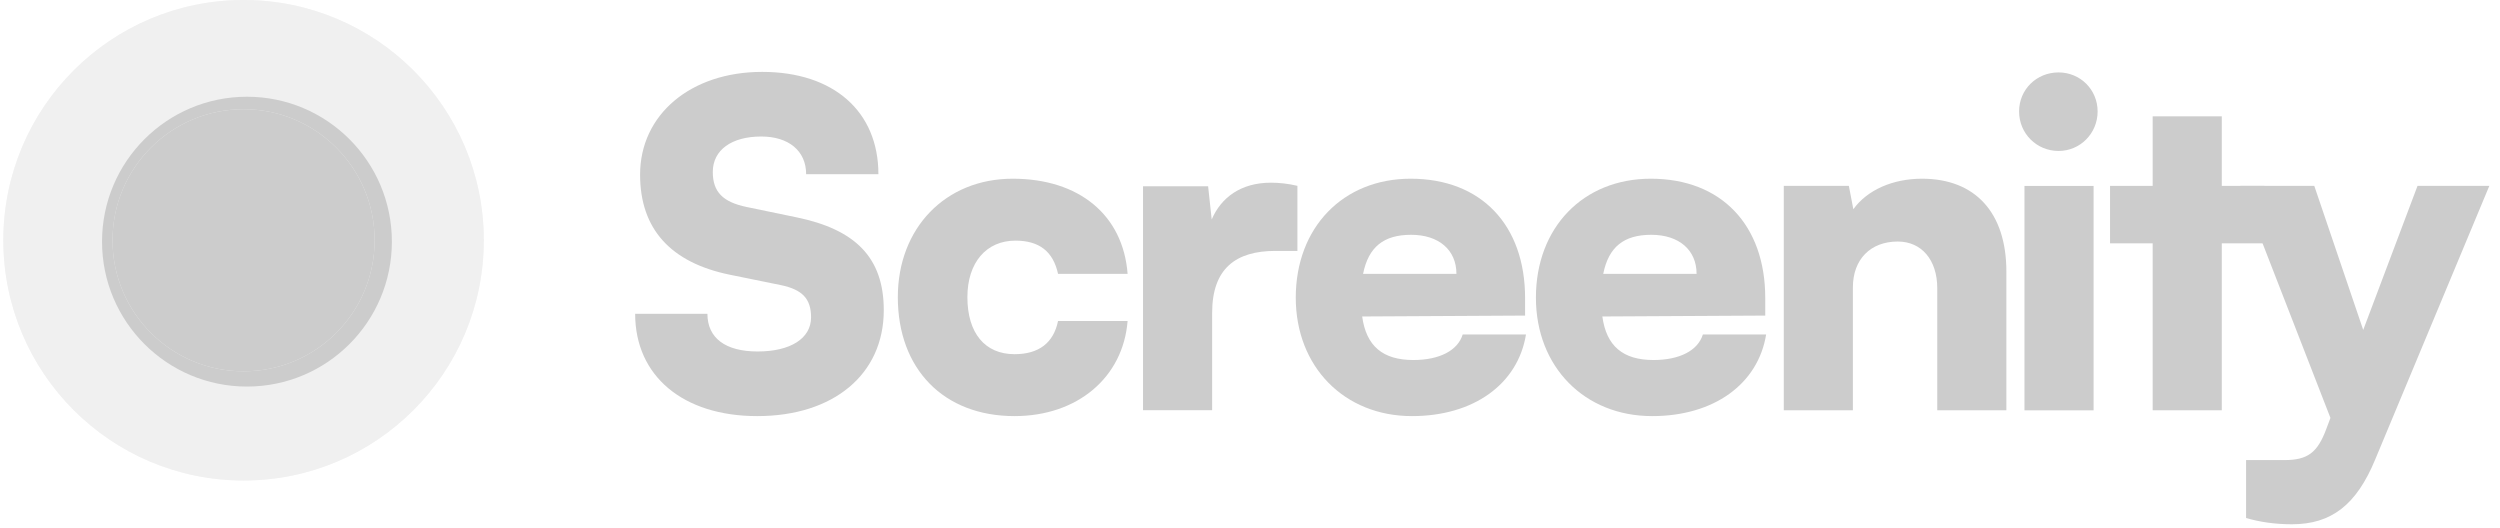
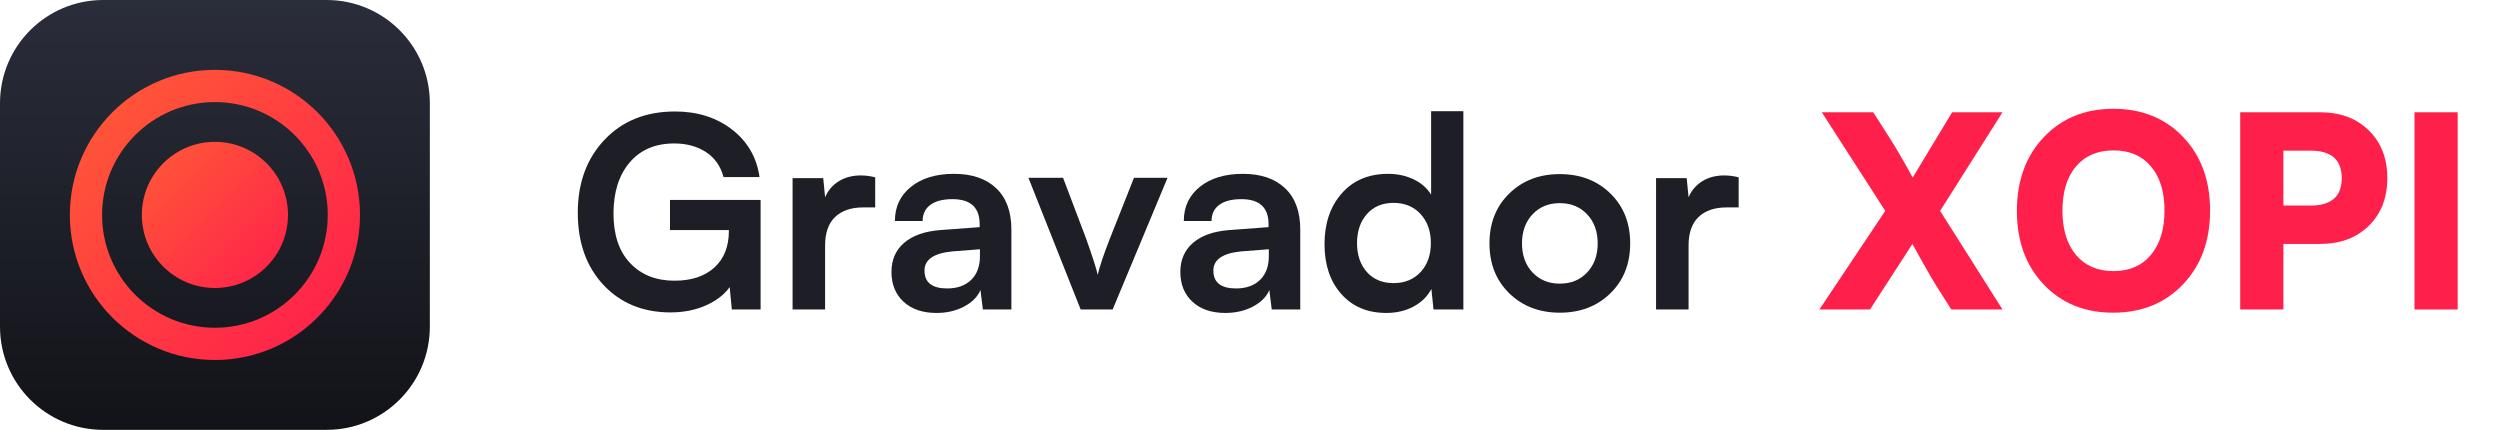
- <svg xmlns="http://www.w3.org/2000/svg" width="147" height="31" viewBox="0 0 147 31" fill="none">
-   <g opacity="0.2">
-     <g opacity="0.3">
-       <path d="M28.448 14.127C28.448 21.929 22.124 28.254 14.322 28.254C6.52 28.254 0.195 21.929 0.195 14.127C0.195 6.325 6.52 0 14.322 0C22.124 0 28.448 6.325 28.448 14.127Z" fill="#9D9D9D" />
-       <path d="M28.448 14.127C28.448 21.929 22.124 28.254 14.322 28.254C6.52 28.254 0.195 21.929 0.195 14.127C0.195 6.325 6.52 0 14.322 0C22.124 0 28.448 6.325 28.448 14.127Z" fill="black" />
-     </g>
-     <path d="M132.069 30.457V27.053H134.312C135.684 27.053 136.265 26.631 136.793 25.206L137.03 24.573L131.726 10.93H136.08L138.957 19.4L142.15 10.93H146.372L139.669 27C138.561 29.692 137.083 30.827 134.761 30.827C133.784 30.827 132.861 30.695 132.069 30.457Z" fill="black" />
-     <path d="M130.641 24.124H126.577V14.308H124.07V10.93H126.577V6.84H130.641V10.93H133.147V14.308H130.641V24.124Z" fill="black" />
-     <path d="M121.044 8.876C119.751 8.876 118.722 7.847 118.722 6.554C118.722 5.261 119.751 4.258 121.044 4.258C122.311 4.258 123.34 5.261 123.34 6.554C123.34 7.847 122.311 8.876 121.044 8.876ZM119.039 24.128V10.934H123.103V24.128H119.039Z" fill="black" />
-     <path d="M108.95 24.124H104.886V10.93H108.713L108.976 12.302C109.794 11.168 111.299 10.508 113.014 10.508C116.154 10.508 117.975 12.513 117.975 15.97V24.124H113.911V16.947C113.911 15.284 112.988 14.202 111.589 14.202C109.979 14.202 108.95 15.258 108.95 16.894V24.124Z" fill="black" />
-     <path d="M97.147 24.467C93.162 24.467 90.312 21.565 90.312 17.501C90.312 13.384 93.083 10.508 97.067 10.508C101.21 10.508 103.797 13.226 103.797 17.527V18.556L94.218 18.609C94.455 20.351 95.431 21.169 97.226 21.169C98.756 21.169 99.838 20.615 100.129 19.665H103.849C103.374 22.594 100.762 24.467 97.147 24.467ZM97.094 13.806C95.484 13.806 94.587 14.519 94.27 16.102H99.759C99.759 14.704 98.73 13.806 97.094 13.806Z" fill="black" />
-     <path d="M83.025 24.467C79.041 24.467 76.191 21.565 76.191 17.501C76.191 13.384 78.962 10.508 82.946 10.508C87.089 10.508 89.675 13.226 89.675 17.527V18.556L80.096 18.609C80.334 20.351 81.31 21.169 83.105 21.169C84.635 21.169 85.717 20.615 86.007 19.665H89.728C89.253 22.594 86.641 24.467 83.025 24.467ZM82.973 13.806C81.363 13.806 80.466 14.519 80.149 16.102H85.638C85.638 14.704 84.609 13.806 82.973 13.806Z" fill="black" />
-     <path d="M76.288 10.927V14.753H74.995C72.673 14.753 71.274 15.782 71.274 18.395V24.121H67.21V10.953H71.037L71.248 12.906C71.802 11.613 72.963 10.742 74.731 10.742C75.206 10.742 75.734 10.795 76.288 10.927Z" fill="black" />
-     <path d="M52.792 17.474C52.792 13.411 55.59 10.508 59.548 10.508C63.453 10.508 66.04 12.645 66.303 16.102H62.213C61.923 14.783 61.105 14.149 59.706 14.149C57.991 14.149 56.883 15.443 56.883 17.474C56.883 19.585 57.912 20.826 59.654 20.826C61.078 20.826 61.949 20.166 62.213 18.873H66.303C66.04 22.198 63.348 24.467 59.654 24.467C55.484 24.467 52.792 21.697 52.792 17.474Z" fill="black" />
-     <path d="M37.637 10.27C37.637 6.733 40.619 4.227 44.815 4.227C49.011 4.227 51.65 6.549 51.65 10.243H47.401C47.401 8.871 46.372 8.027 44.762 8.027C43.021 8.027 41.912 8.818 41.912 10.111C41.912 11.299 42.519 11.879 43.892 12.169L46.821 12.776C50.304 13.489 51.966 15.151 51.966 18.239C51.966 22.012 49.011 24.467 44.525 24.467C40.171 24.467 37.347 22.118 37.347 18.45H41.596C41.596 19.875 42.651 20.667 44.551 20.667C46.478 20.667 47.691 19.901 47.691 18.661C47.691 17.579 47.19 17.025 45.897 16.761L42.915 16.154C39.432 15.442 37.637 13.463 37.637 10.27Z" fill="black" />
-     <circle cx="14.521" cy="14.209" r="8.521" fill="black" />
-     <path d="M22.028 14.127C22.028 18.383 18.578 21.833 14.322 21.833C10.067 21.833 6.617 18.383 6.617 14.127C6.617 9.872 10.067 6.422 14.322 6.422C18.578 6.422 22.028 9.872 22.028 14.127Z" fill="#9D9D9D" />
-     <path d="M22.028 14.127C22.028 18.383 18.578 21.833 14.322 21.833C10.067 21.833 6.617 18.383 6.617 14.127C6.617 9.872 10.067 6.422 14.322 6.422C18.578 6.422 22.028 9.872 22.028 14.127Z" fill="black" />
+ <svg xmlns="http://www.w3.org/2000/svg" width="180.3" height="31" viewBox="0 0 180.3 31" fill="none">
+   <g>
+     <defs>
+       <linearGradient id="bgg31" x1="0" y1="0" x2="0" y2="1">
+         <stop offset="0" stop-color="#2A2D3A" />
+         <stop offset="1" stop-color="#121318" />
+       </linearGradient>
+       <linearGradient id="rdg31" x1="0" y1="0" x2="1" y2="1">
+         <stop offset="0" stop-color="#FF5A36" />
+         <stop offset="1" stop-color="#FF1F4B" />
+       </linearGradient>
+     </defs>
+     <rect x="0" y="0" width="31" height="31" rx="7.44" fill="url(#bgg31)" />
+     <circle cx="15.5" cy="15.5" r="9.3" fill="none" stroke="url(#rdg31)" stroke-width="2.325" />
+     <circle cx="15.5" cy="15.5" r="5.27" fill="url(#rdg31)" />
  </g>
+   <path d="M48.627 10.346Q46.571 10.346 45.408 11.72Q44.245 13.094 44.245 15.401Q44.245 17.707 45.446 18.976Q46.648 20.244 48.646 20.244Q50.472 20.244 51.52 19.293Q52.567 18.341 52.567 16.65V16.592H48.32V14.421H54.855V22.32H52.779L52.625 20.706Q52.029 21.532 50.895 22.032Q49.761 22.531 48.358 22.531Q45.379 22.531 43.524 20.552Q41.67 18.572 41.67 15.343Q41.67 12.114 43.601 10.077Q45.533 8.04 48.685 8.04Q51.107 8.04 52.788 9.337Q54.47 10.634 54.778 12.768H52.183Q51.856 11.576 50.905 10.961Q49.953 10.346 48.627 10.346Z" fill="#1E1F26" />
+   <path d="M63.119 12.787V14.959H62.254Q60.947 14.959 60.226 15.651Q59.506 16.343 59.506 17.707V22.32H57.161V12.845H59.371L59.506 14.228Q59.813 13.498 60.486 13.075Q61.159 12.652 62.081 12.652Q62.581 12.652 63.119 12.787Z" fill="#1E1F26" />
+   <path d="M67.54 22.57Q66.041 22.57 65.166 21.763Q64.292 20.955 64.292 19.61Q64.292 18.303 65.204 17.515Q66.117 16.727 67.809 16.592L70.653 16.381V16.17Q70.653 14.363 68.693 14.363Q67.655 14.363 67.098 14.776Q66.54 15.189 66.54 15.939H64.541Q64.541 14.401 65.704 13.469Q66.867 12.537 68.808 12.537Q70.749 12.537 71.845 13.575Q72.941 14.613 72.941 16.554V22.32H70.884L70.711 20.917Q70.403 21.647 69.529 22.109Q68.654 22.57 67.54 22.57ZM68.309 20.802Q69.404 20.802 70.038 20.187Q70.673 19.572 70.673 18.476V17.976L68.693 18.13Q66.675 18.322 66.675 19.514Q66.675 20.802 68.309 20.802Z" fill="#1E1F26" />
+   <path d="M77.938 22.32 74.171 12.825H76.669L78.322 17.188Q79.014 19.129 79.168 19.821Q79.36 18.957 80.052 17.188L81.782 12.825H84.203L80.244 22.32Z" fill="#1E1F26" />
+   <path d="M88.374 22.57Q86.875 22.57 86.001 21.763Q85.126 20.955 85.126 19.61Q85.126 18.303 86.039 17.515Q86.952 16.727 88.643 16.592L91.488 16.381V16.17Q91.488 14.363 89.527 14.363Q88.49 14.363 87.932 14.776Q87.375 15.189 87.375 15.939H85.376Q85.376 14.401 86.539 13.469Q87.701 12.537 89.643 12.537Q91.584 12.537 92.679 13.575Q93.775 14.613 93.775 16.554V22.32H91.718L91.545 20.917Q91.238 21.647 90.363 22.109Q89.489 22.57 88.374 22.57ZM89.143 20.802Q90.239 20.802 90.873 20.187Q91.507 19.572 91.507 18.476V17.976L89.527 18.13Q87.509 18.322 87.509 19.514Q87.509 20.802 89.143 20.802Z" fill="#1E1F26" />
+   <path d="M99.983 22.57Q97.946 22.57 96.735 21.205Q95.524 19.841 95.524 17.611Q95.524 15.362 96.764 13.95Q98.003 12.537 100.118 12.537Q101.117 12.537 101.944 12.931Q102.77 13.325 103.212 14.036V8.02H105.538V22.32H103.385L103.231 20.84Q102.808 21.647 101.944 22.109Q101.079 22.57 99.983 22.57ZM98.58 19.62Q99.291 20.417 100.502 20.417Q101.713 20.417 102.453 19.62Q103.193 18.822 103.193 17.534Q103.193 16.246 102.453 15.439Q101.713 14.632 100.502 14.632Q99.291 14.632 98.58 15.439Q97.869 16.246 97.869 17.534Q97.869 18.822 98.58 19.62Z" fill="#1E1F26" />
+   <path d="M108.853 21.157Q107.421 19.764 107.421 17.553Q107.421 15.343 108.853 13.95Q110.285 12.556 112.495 12.556Q114.706 12.556 116.137 13.95Q117.569 15.343 117.569 17.553Q117.569 19.764 116.137 21.157Q114.706 22.551 112.495 22.551Q110.285 22.551 108.853 21.157ZM110.525 15.458Q109.766 16.266 109.766 17.553Q109.766 18.841 110.525 19.648Q111.284 20.456 112.495 20.456Q113.706 20.456 114.465 19.648Q115.225 18.841 115.225 17.553Q115.225 16.266 114.465 15.458Q113.706 14.651 112.495 14.651Q111.284 14.651 110.525 15.458Z" fill="#1E1F26" />
+   <path d="M125.392 12.787V14.959H124.527Q123.22 14.959 122.499 15.651Q121.779 16.343 121.779 17.707V22.32H119.434V12.845H121.644L121.779 14.228Q122.086 13.498 122.759 13.075Q123.431 12.652 124.354 12.652Q124.854 12.652 125.392 12.787Z" fill="#1E1F26" />
+   <path d="M135.963 15.209 131.389 8.097H135.098L136.29 9.962Q137.001 11.076 137.943 12.806L140.787 8.097H144.42L139.922 15.209L144.42 22.32H140.729L139.788 20.84Q139.077 19.706 137.923 17.592L134.867 22.32H131.216Z" fill="#FF1F4B" />
+   <path d="M152.396 22.551Q149.321 22.551 147.389 20.513Q145.458 18.476 145.458 15.209Q145.458 11.941 147.399 9.894Q149.34 7.847 152.415 7.847Q155.51 7.847 157.451 9.885Q159.392 11.922 159.392 15.189Q159.392 18.457 157.441 20.504Q155.49 22.551 152.396 22.551ZM156.105 15.189Q156.105 13.152 155.125 11.999Q154.145 10.846 152.434 10.846Q150.705 10.846 149.724 11.999Q148.744 13.152 148.744 15.189Q148.744 17.227 149.724 18.39Q150.705 19.552 152.434 19.552Q154.145 19.552 155.125 18.38Q156.105 17.207 156.105 15.189Z" fill="#FF1F4B" />
+   <path d="M167.33 17.592H164.678V22.32H161.564V8.097H167.33Q169.502 8.097 170.838 9.404Q172.173 10.711 172.173 12.845Q172.173 14.978 170.838 16.285Q169.502 17.592 167.33 17.592ZM166.638 10.865H164.678V14.824H166.638Q168.887 14.824 168.887 12.845Q168.887 10.865 166.638 10.865Z" fill="#FF1F4B" />
+   <path d="M177.247 8.097V22.32H174.134V8.097Z" fill="#FF1F4B" />
</svg>
